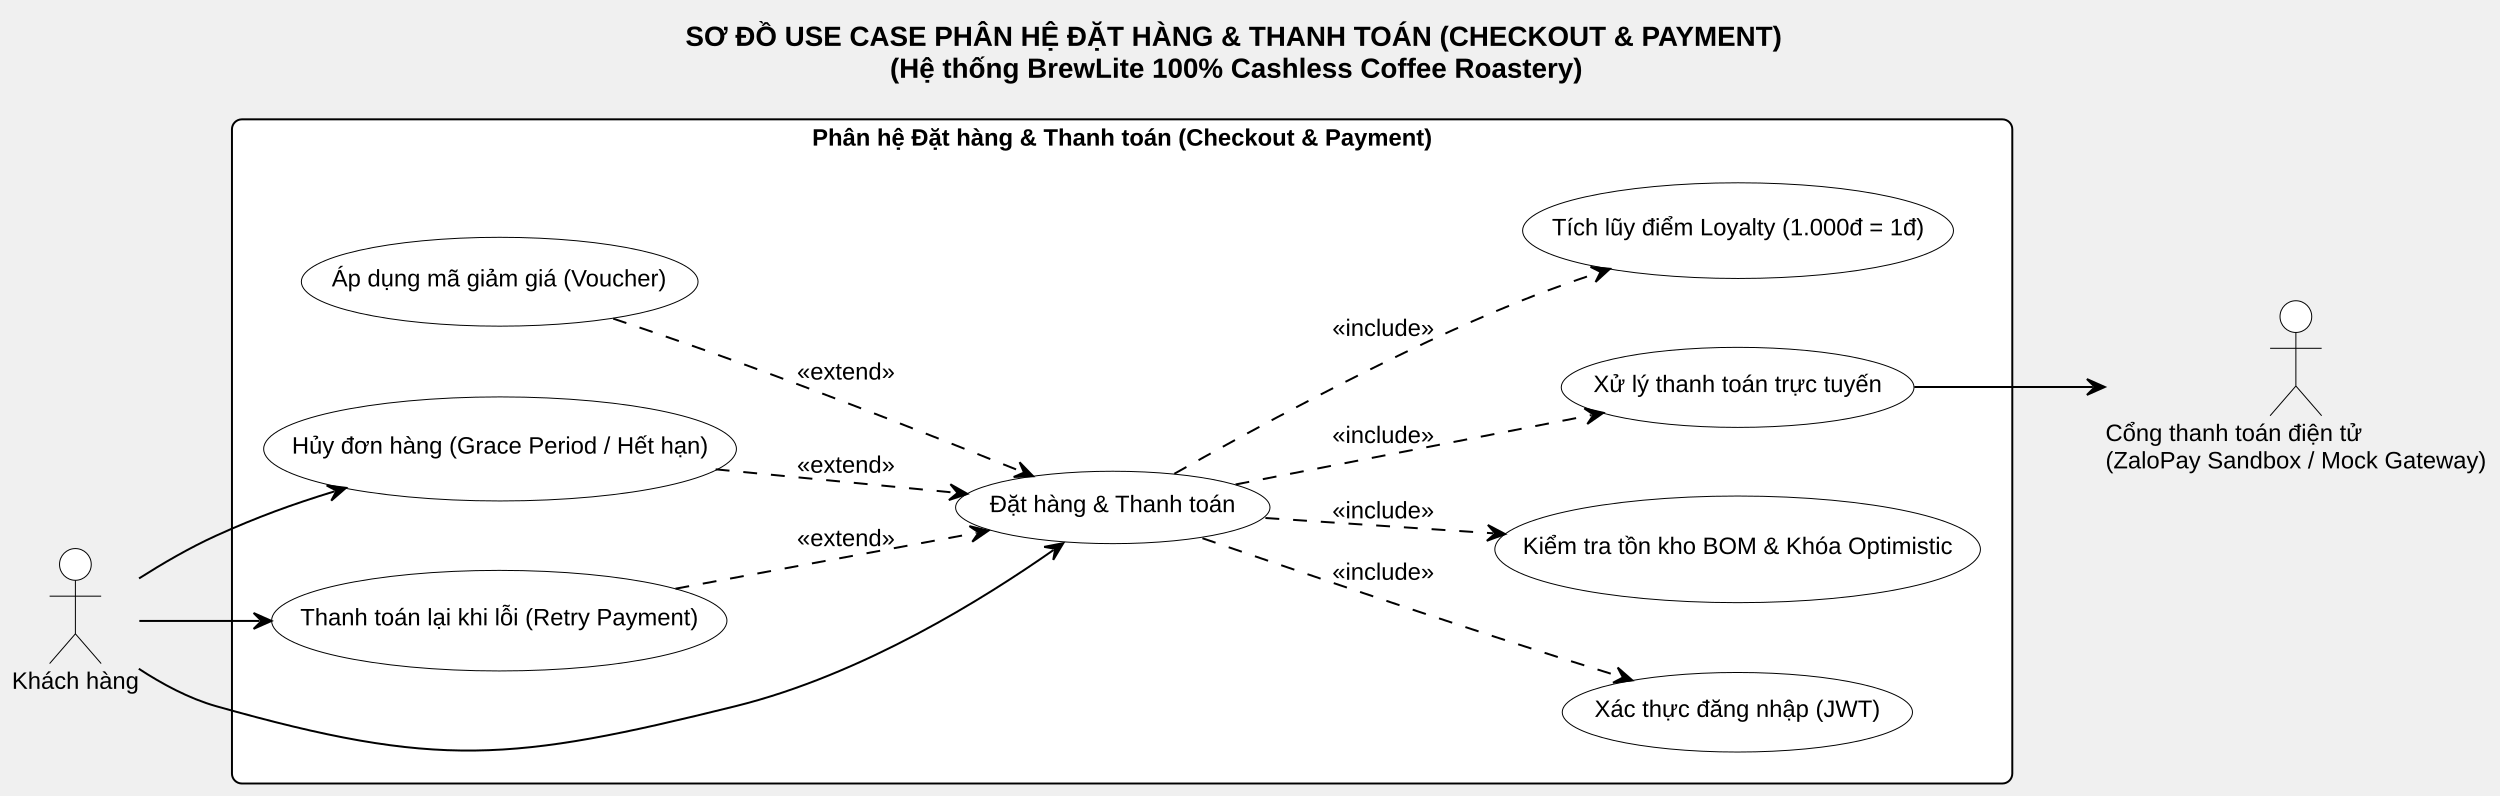
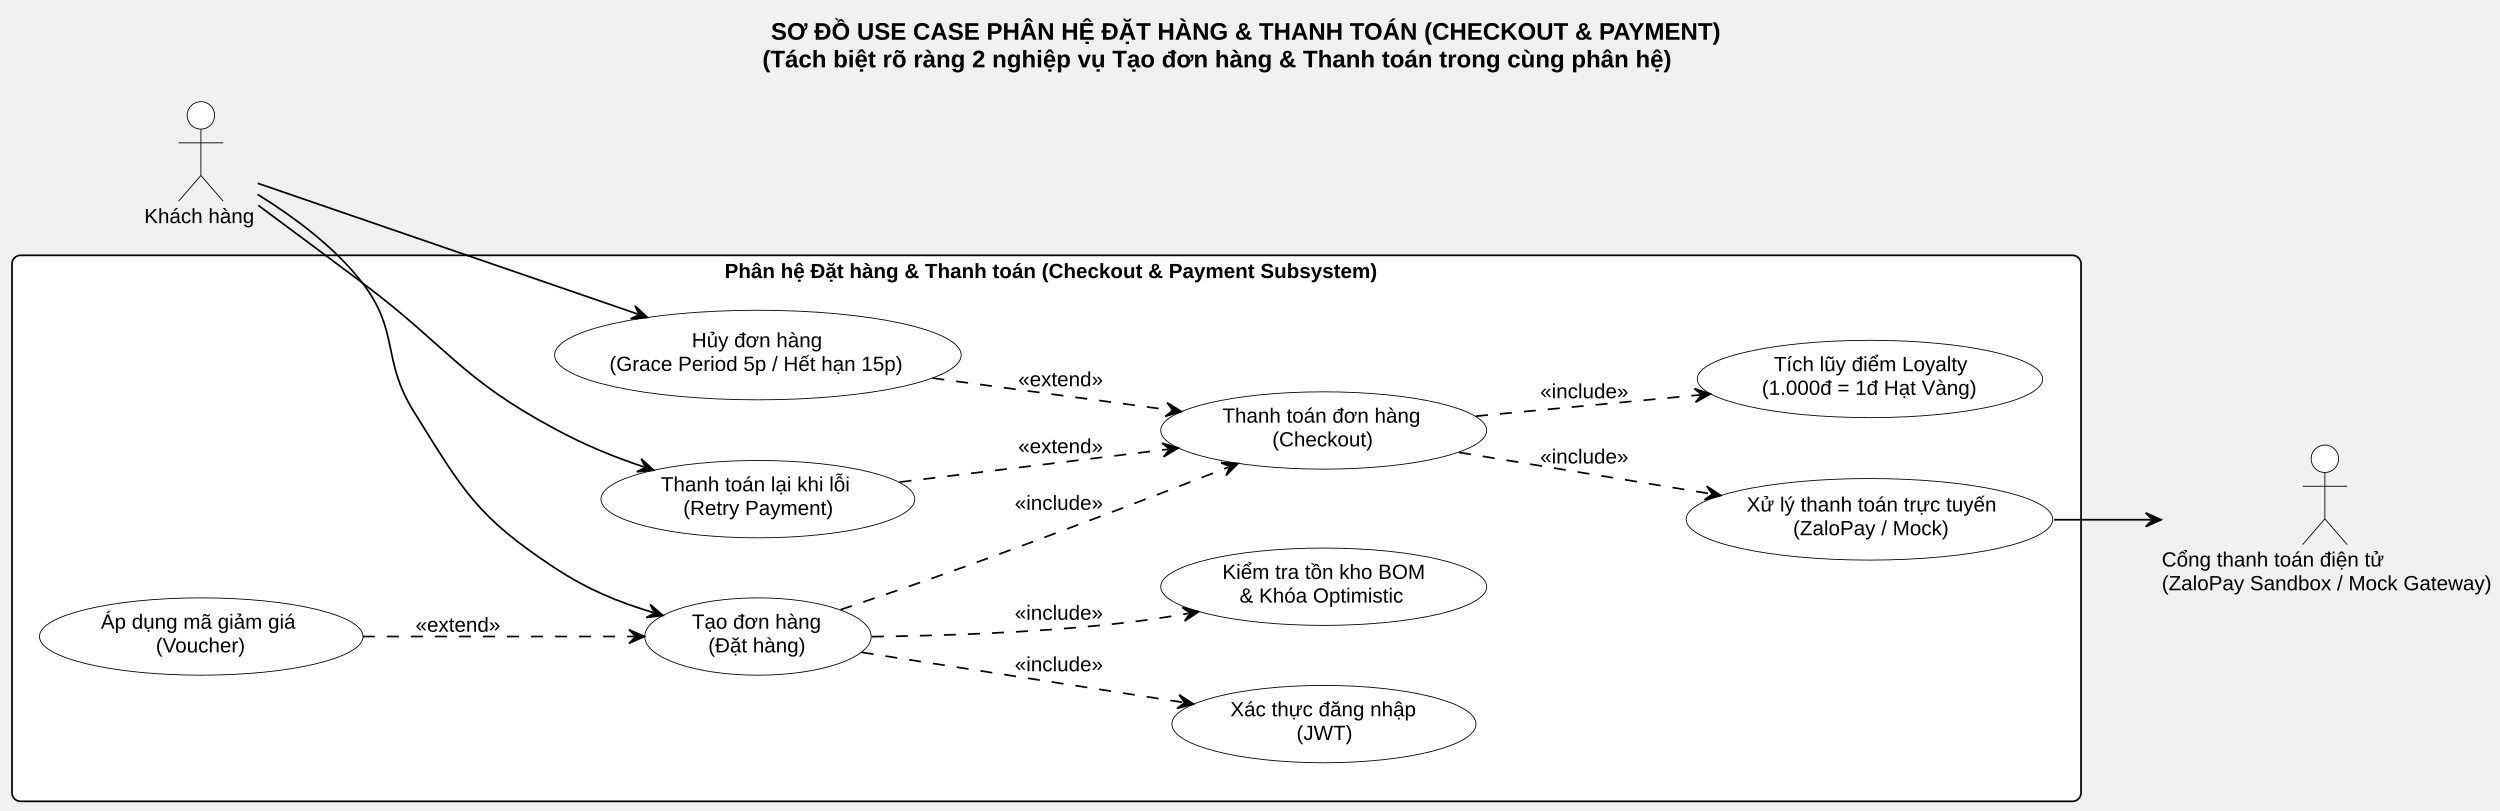
- <svg xmlns="http://www.w3.org/2000/svg" contentStyleType="text/css" height="401px" preserveAspectRatio="none" style="width:1261px;height:401px;background:#FFFFFF;" version="1.1" viewBox="0 0 1261 401" width="1261px" zoomAndPan="magnify">
+ <svg xmlns="http://www.w3.org/2000/svg" contentStyleType="text/css" height="472px" preserveAspectRatio="none" style="width:1456px;height:472px;background:#FFFFFF;" version="1.1" viewBox="0 0 1456 472" width="1456px" zoomAndPan="magnify">
  <defs />
  <g>
-     <text fill="#000000" font-family="Arial" font-size="14" font-weight="bold" lengthAdjust="spacing" textLength="555.618" x="345.732" y="23.132">SƠ ĐỒ USE CASE PHÂN HỆ ĐẶT HÀNG &amp; THANH TOÁN (CHECKOUT &amp; PAYMENT)</text>
-     <text fill="#000000" font-family="Arial" font-size="14" font-weight="bold" lengthAdjust="spacing" textLength="349.316" x="448.883" y="39.23">(Hệ thống BrewLite 100% Cashless Coffee Roastery)</text>
-     <g id="cluster_Phân hệ Đặt hàng &amp; Thanh toán (Checkout &amp; Payment)">
-       <rect fill="#FFFFFF" height="335" rx="5" ry="5" style="stroke:#000000;stroke-width:1.0;" width="898" x="117" y="60.197" />
-       <text fill="#000000" font-family="Arial" font-size="12" font-weight="bold" lengthAdjust="spacing" textLength="312.691" x="409.654" y="73.453">Phân hệ Đặt hàng &amp; Thanh toán (Checkout &amp; Payment)</text>
+     <text fill="#000000" font-family="Arial" font-size="14" font-weight="bold" lengthAdjust="spacing" textLength="544" x="449" y="23.132">SƠ ĐỒ USE CASE PHÂN HỆ ĐẶT HÀNG &amp; THANH TOÁN (CHECKOUT &amp; PAYMENT)</text>
+     <text fill="#000000" font-family="Arial" font-size="14" font-weight="bold" lengthAdjust="spacing" textLength="554" x="444" y="39.23">(Tách biệt rõ ràng 2 nghiệp vụ Tạo đơn hàng &amp; Thanh toán trong cùng phân hệ)</text>
+     <g id="cluster_Phân hệ Đặt hàng &amp; Thanh toán (Checkout &amp; Payment Subsystem)">
+       <rect fill="#FFFFFF" height="318" rx="5" ry="5" style="stroke:#000000;stroke-width:1.0;" width="1205" x="7" y="148.697" />
+       <text fill="#000000" font-family="Arial" font-size="12" font-weight="bold" lengthAdjust="spacing" textLength="375" x="422" y="161.953">Phân hệ Đặt hàng &amp; Thanh toán (Checkout &amp; Payment Subsystem)</text>
    </g>
-     <g id="elem_UC_Checkout">
-       <ellipse cx="561.29" cy="255.955" fill="#FFFFFF" rx="79.29" ry="18.258" style="stroke:#000000;stroke-width:0.5;" />
-       <text fill="#000000" font-family="Arial" font-size="12" lengthAdjust="spacing" textLength="124.09" x="499.245" y="258.312">Đặt hàng &amp; Thanh toán</text>
+     <g id="elem_UC_CreateOrder">
+       <ellipse cx="441.433" cy="370.712" fill="#FFFFFF" rx="65.933" ry="22.515" style="stroke:#000000;stroke-width:0.5;" />
+       <text fill="#000000" font-family="Arial" font-size="12" lengthAdjust="spacing" textLength="77" x="402.933" y="366.169">Tạo đơn hàng</text>
+       <text fill="#000000" font-family="Arial" font-size="12" lengthAdjust="spacing" textLength="58" x="412.433" y="379.968">(Đặt hàng)</text>
    </g>
    <g id="elem_UC_Auth">
-       <ellipse cx="876.331" cy="359.263" fill="#FFFFFF" rx="88.331" ry="20.066" style="stroke:#000000;stroke-width:0.5;" />
-       <text fill="#000000" font-family="Arial" font-size="12" lengthAdjust="spacing" textLength="144.094" x="804.284" y="361.62">Xác thực đăng nhập (JWT)</text>
+       <ellipse cx="771.06" cy="421.712" fill="#FFFFFF" rx="88.56" ry="22.515" style="stroke:#000000;stroke-width:0.5;" />
+       <text fill="#000000" font-family="Arial" font-size="12" lengthAdjust="spacing" textLength="109" x="716.56" y="417.169">Xác thực đăng nhập</text>
+       <text fill="#000000" font-family="Arial" font-size="12" lengthAdjust="spacing" textLength="32" x="755.06" y="430.968">(JWT)</text>
    </g>
    <g id="elem_UC_Stock">
-       <ellipse cx="876.461" cy="277.089" fill="#FFFFFF" rx="122.461" ry="26.892" style="stroke:#000000;stroke-width:0.5;" />
-       <text fill="#000000" font-family="Arial" font-size="12" lengthAdjust="spacing" textLength="216.744" x="768.089" y="279.446">Kiểm tra tồn kho BOM &amp; Khóa Optimistic</text>
+       <ellipse cx="770.924" cy="341.712" fill="#FFFFFF" rx="94.924" ry="22.515" style="stroke:#000000;stroke-width:0.5;" />
+       <text fill="#000000" font-family="Arial" font-size="12" lengthAdjust="spacing" textLength="118" x="711.924" y="337.169">Kiểm tra tồn kho BOM</text>
+       <text fill="#000000" font-family="Arial" font-size="12" lengthAdjust="spacing" textLength="98" x="721.924" y="350.968">&amp; Khóa Optimistic</text>
+     </g>
+     <g id="elem_UC_Voucher">
+       <ellipse cx="117.217" cy="370.712" fill="#FFFFFF" rx="94.217" ry="22.515" style="stroke:#000000;stroke-width:0.5;" />
+       <text fill="#000000" font-family="Arial" font-size="12" lengthAdjust="spacing" textLength="117" x="58.717" y="366.169">Áp dụng mã giảm giá</text>
+       <text fill="#000000" font-family="Arial" font-size="12" lengthAdjust="spacing" textLength="53" x="90.717" y="379.968">(Voucher)</text>
+     </g>
+     <g id="elem_UC_Payment">
+       <ellipse cx="770.924" cy="250.712" fill="#FFFFFF" rx="94.924" ry="22.515" style="stroke:#000000;stroke-width:0.5;" />
+       <text fill="#000000" font-family="Arial" font-size="12" lengthAdjust="spacing" textLength="118" x="711.924" y="246.169">Thanh toán đơn hàng</text>
+       <text fill="#000000" font-family="Arial" font-size="12" lengthAdjust="spacing" textLength="60" x="740.924" y="259.968">(Checkout)</text>
    </g>
    <g id="elem_UC_ProcessPay">
-       <ellipse cx="876.464" cy="195.39" fill="#FFFFFF" rx="88.964" ry="20.193" style="stroke:#000000;stroke-width:0.5;" />
-       <text fill="#000000" font-family="Arial" font-size="12" lengthAdjust="spacing" textLength="145.477" x="803.726" y="197.746">Xử lý thanh toán trực tuyến</text>
+       <ellipse cx="1088.762" cy="302.45" fill="#FFFFFF" rx="106.761" ry="23.752" style="stroke:#000000;stroke-width:0.5;" />
+       <text fill="#000000" font-family="Arial" font-size="12" lengthAdjust="spacing" textLength="143" x="1017.261" y="297.907">Xử lý thanh toán trực tuyến</text>
+       <text fill="#000000" font-family="Arial" font-size="12" lengthAdjust="spacing" textLength="89" x="1044.262" y="311.705">(ZaloPay / Mock)</text>
    </g>
    <g id="elem_UC_Loyalty">
-       <ellipse cx="876.671" cy="116.332" fill="#FFFFFF" rx="108.671" ry="24.134" style="stroke:#000000;stroke-width:0.5;" />
-       <text fill="#000000" font-family="Arial" font-size="12" lengthAdjust="spacing" textLength="187.764" x="782.789" y="118.688">Tích lũy điểm Loyalty (1.000đ = 1đ)</text>
+       <ellipse cx="1089.077" cy="220.713" fill="#FFFFFF" rx="100.577" ry="22.515" style="stroke:#000000;stroke-width:0.5;" />
+       <text fill="#000000" font-family="Arial" font-size="12" lengthAdjust="spacing" textLength="112" x="1033.077" y="216.17">Tích lũy điểm Loyalty</text>
+       <text fill="#000000" font-family="Arial" font-size="12" lengthAdjust="spacing" textLength="126" x="1026.077" y="229.968">(1.000đ = 1đ Hạt Vàng)</text>
    </g>
-     <g id="elem_UC_Voucher">
-       <ellipse cx="252.05" cy="142.107" fill="#FFFFFF" rx="100.05" ry="22.41" style="stroke:#000000;stroke-width:0.5;" />
-       <text fill="#000000" font-family="Arial" font-size="12" lengthAdjust="spacing" textLength="169.424" x="167.338" y="144.464">Áp dụng mã giảm giá (Voucher)</text>
+     <g id="elem_UC_Retry">
+       <ellipse cx="441.388" cy="290.712" fill="#FFFFFF" rx="91.388" ry="22.515" style="stroke:#000000;stroke-width:0.5;" />
+       <text fill="#000000" font-family="Arial" font-size="12" lengthAdjust="spacing" textLength="113" x="384.888" y="286.169">Thanh toán lại khi lỗi</text>
+       <text fill="#000000" font-family="Arial" font-size="12" lengthAdjust="spacing" textLength="87" x="397.888" y="299.968">(Retry Payment)</text>
    </g>
    <g id="elem_UC_Cancel">
-       <ellipse cx="252.226" cy="226.442" fill="#FFFFFF" rx="119.226" ry="26.245" style="stroke:#000000;stroke-width:0.5;" />
-       <text fill="#000000" font-family="Arial" font-size="12" lengthAdjust="spacing" textLength="209.977" x="147.238" y="228.799">Hủy đơn hàng (Grace Period / Hết hạn)</text>
-     </g>
-     <g id="elem_UC_Retry">
-       <ellipse cx="251.831" cy="313.063" fill="#FFFFFF" rx="114.831" ry="25.366" style="stroke:#000000;stroke-width:0.5;" />
-       <text fill="#000000" font-family="Arial" font-size="12" lengthAdjust="spacing" textLength="200.754" x="151.454" y="315.42">Thanh toán lại khi lỗi (Retry Payment)</text>
+       <ellipse cx="441.397" cy="206.777" fill="#FFFFFF" rx="118.397" ry="26.079" style="stroke:#000000;stroke-width:0.5;" />
+       <text fill="#000000" font-family="Arial" font-size="12" lengthAdjust="spacing" textLength="77" x="402.897" y="202.234">Hủy đơn hàng</text>
+       <text fill="#000000" font-family="Arial" font-size="12" lengthAdjust="spacing" textLength="173" x="354.897" y="216.032">(Grace Period 5p / Hết hạn 15p)</text>
    </g>
    <g id="elem_Customer">
-       <ellipse cx="38.027" cy="284.697" fill="#FFFFFF" rx="8" ry="8" style="stroke:#000000;stroke-width:0.5;" />
-       <path d="M38.027,292.697 L38.027,319.697 M25.027,300.697 L51.027,300.697 M38.027,319.697 L25.027,334.697 M38.027,319.697 L51.027,334.697 " fill="none" style="stroke:#000000;stroke-width:0.5;" />
-       <text fill="#000000" font-family="Arial" font-size="12" lengthAdjust="spacing" textLength="64.055" x="6" y="347.453">Khách hàng</text>
+       <ellipse cx="117" cy="67.197" fill="#FFFFFF" rx="8" ry="8" style="stroke:#000000;stroke-width:0.5;" />
+       <path d="M117,75.197 L117,102.197 M104,83.197 L130,83.197 M117,102.197 L104,117.197 M117,102.197 L130,117.197 " fill="none" style="stroke:#000000;stroke-width:0.5;" />
+       <text fill="#000000" font-family="Arial" font-size="12" lengthAdjust="spacing" textLength="66" x="84" y="129.953">Khách hàng</text>
    </g>
    <g id="elem_PaymentGateway">
-       <ellipse cx="1158.041" cy="159.697" fill="#FFFFFF" rx="8" ry="8" style="stroke:#000000;stroke-width:0.5;" />
-       <path d="M1158.041,167.697 L1158.041,194.697 M1145.041,175.697 L1171.041,175.697 M1158.041,194.697 L1145.041,209.697 M1158.041,194.697 L1171.041,209.697 " fill="none" style="stroke:#000000;stroke-width:0.5;" />
-       <text fill="#000000" font-family="Arial" font-size="12" lengthAdjust="spacing" textLength="129.463" x="1062" y="222.453">Cổng thanh toán điện tử</text>
-       <text fill="#000000" font-family="Arial" font-size="12" lengthAdjust="spacing" textLength="192.082" x="1062" y="236.252">(ZaloPay Sandbox / Mock Gateway)</text>
+       <ellipse cx="1354" cy="267.197" fill="#FFFFFF" rx="8" ry="8" style="stroke:#000000;stroke-width:0.5;" />
+       <path d="M1354,275.197 L1354,302.197 M1341,283.197 L1367,283.197 M1354,302.197 L1341,317.197 M1354,302.197 L1367,317.197 " fill="none" style="stroke:#000000;stroke-width:0.5;" />
+       <text fill="#000000" font-family="Arial" font-size="12" lengthAdjust="spacing" textLength="132" x="1259" y="329.953">Cổng thanh toán điện tử</text>
+       <text fill="#000000" font-family="Arial" font-size="12" lengthAdjust="spacing" textLength="190" x="1259" y="343.752">(ZaloPay Sandbox / Mock Gateway)</text>
    </g>
-     <g id="link_UC_Checkout_UC_Auth">
-       <path d="M606.51,271.477 C645.26,284.837 703.26,304.657 754,321.197 C776.69,328.597 796.13,334.738 817.65,341.418 " fill="none" id="UC_Checkout-to-UC_Auth" style="stroke:#000000;stroke-width:1.0;stroke-dasharray:7.0,7.0;" />
-       <polygon fill="#000000" points="823.38,343.197,815.97,336.709,818.605,341.715,813.599,344.349,823.38,343.197" style="stroke:#000000;stroke-width:1.0;" />
-       <text fill="#000000" font-family="Arial" font-size="12" lengthAdjust="spacing" textLength="51.375" x="672" y="292.453">«include»</text>
+     <g id="link_UC_CreateOrder_UC_Auth">
+       <path d="M501.81,379.937 C556,388.367 630.462,399.964 689.091,409.094 " fill="none" id="UC_CreateOrder-to-UC_Auth" style="stroke:#000000;stroke-width:1.0;stroke-dasharray:7.0,7.0;" />
+       <polygon fill="#000000" points="695.02,410.017,686.743,404.68,690.08,409.248,685.512,412.585,695.02,410.017" style="stroke:#000000;stroke-width:1.0;" />
+       <text fill="#000000" font-family="Arial" font-size="12" lengthAdjust="spacing" textLength="54" x="591" y="390.953">«include»</text>
    </g>
-     <g id="link_UC_Checkout_UC_Stock">
-       <path d="M638.27,261.277 C674.54,263.717 712.803,266.286 753.213,268.996 " fill="none" id="UC_Checkout-to-UC_Stock" style="stroke:#000000;stroke-width:1.0;stroke-dasharray:7.0,7.0;" />
-       <polygon fill="#000000" points="759.2,269.397,750.488,264.804,754.211,269.063,749.952,272.786,759.2,269.397" style="stroke:#000000;stroke-width:1.0;" />
-       <text fill="#000000" font-family="Arial" font-size="12" lengthAdjust="spacing" textLength="51.375" x="672" y="261.453">«include»</text>
+     <g id="link_UC_CreateOrder_UC_Stock">
+       <path d="M507.73,370.787 C547.74,370.267 599.95,368.547 646,363.697 C662.96,361.907 675.188,360.189 692.208,357.249 " fill="none" id="UC_CreateOrder-to-UC_Stock" style="stroke:#000000;stroke-width:1.0;stroke-dasharray:7.0,7.0;" />
+       <polygon fill="#000000" points="698.12,356.227,688.571,353.818,693.193,357.078,689.932,361.701,698.12,356.227" style="stroke:#000000;stroke-width:1.0;" />
+       <text fill="#000000" font-family="Arial" font-size="12" lengthAdjust="spacing" textLength="54" x="591" y="360.953">«include»</text>
    </g>
-     <g id="link_UC_Checkout_UC_ProcessPay">
-       <path d="M623.22,244.367 C676.47,233.987 747.851,220.075 802.831,209.364 " fill="none" id="UC_Checkout-to-UC_ProcessPay" style="stroke:#000000;stroke-width:1.0;stroke-dasharray:7.0,7.0;" />
-       <polygon fill="#000000" points="808.72,208.217,799.121,206.012,803.812,209.173,800.651,213.864,808.72,208.217" style="stroke:#000000;stroke-width:1.0;" />
-       <text fill="#000000" font-family="Arial" font-size="12" lengthAdjust="spacing" textLength="51.375" x="672" y="223.453">«include»</text>
+     <g id="link_UC_Voucher_UC_CreateOrder">
+       <path d="M211.28,370.697 C263.83,370.697 322.18,370.697 369.3,370.697 " fill="none" id="UC_Voucher-to-UC_CreateOrder" style="stroke:#000000;stroke-width:1.0;stroke-dasharray:7.0,7.0;" />
+       <polygon fill="#000000" points="375.3,370.697,366.3,366.697,370.3,370.697,366.3,374.697,375.3,370.697" style="stroke:#000000;stroke-width:1.0;" />
+       <text fill="#000000" font-family="Arial" font-size="12" lengthAdjust="spacing" textLength="50" x="242" y="367.953">«extend»</text>
    </g>
-     <g id="link_UC_Checkout_UC_Loyalty">
-       <path d="M592.33,238.967 C629.43,217.967 695.08,182.197 754,157.197 C772.55,149.327 787.469,143.799 806.379,137.479 " fill="none" id="UC_Checkout-to-UC_Loyalty" style="stroke:#000000;stroke-width:1.0;stroke-dasharray:7.0,7.0;" />
-       <polygon fill="#000000" points="812.07,135.577,802.266,134.636,807.328,137.162,804.802,142.224,812.07,135.577" style="stroke:#000000;stroke-width:1.0;" />
-       <text fill="#000000" font-family="Arial" font-size="12" lengthAdjust="spacing" textLength="51.375" x="672" y="169.453">«include»</text>
+     <g id="link_UC_CreateOrder_UC_Payment">
+       <path d="M489.52,355.117 C511.06,347.877 536.89,339.027 560,330.697 C615.42,310.717 672.929,288.654 715.379,272.124 " fill="none" id="UC_CreateOrder-to-UC_Payment" style="stroke:#000000;stroke-width:1.0;stroke-dasharray:7.0,7.0;" />
+       <polygon fill="#000000" points="720.97,269.947,711.132,269.486,716.311,271.762,714.035,276.94,720.97,269.947" style="stroke:#000000;stroke-width:1.0;" />
+       <text fill="#000000" font-family="Arial" font-size="12" lengthAdjust="spacing" textLength="54" x="591" y="296.953">«include»</text>
    </g>
-     <g id="link_UC_Voucher_UC_Checkout">
-       <path d="M309.3,160.707 C328.9,167.297 350.98,174.897 371,182.197 C423.26,201.247 477.383,222.628 515.573,237.988 " fill="none" id="UC_Voucher-to-UC_Checkout" style="stroke:#000000;stroke-width:1.0;stroke-dasharray:7.0,7.0;" />
-       <polygon fill="#000000" points="521.14,240.227,514.283,233.158,516.501,238.362,511.298,240.58,521.14,240.227" style="stroke:#000000;stroke-width:1.0;" />
-       <text fill="#000000" font-family="Arial" font-size="12" lengthAdjust="spacing" textLength="49.377" x="402" y="191.453">«extend»</text>
+     <g id="link_UC_Payment_UC_ProcessPay">
+       <path d="M849.71,263.487 C895.94,271.097 948.75,279.783 996.33,287.613 " fill="none" id="UC_Payment-to-UC_ProcessPay" style="stroke:#000000;stroke-width:1.0;stroke-dasharray:7.0,7.0;" />
+       <polygon fill="#000000" points="1002.25,288.587,994.019,283.179,997.316,287.775,992.72,291.073,1002.25,288.587" style="stroke:#000000;stroke-width:1.0;" />
+       <text fill="#000000" font-family="Arial" font-size="12" lengthAdjust="spacing" textLength="54" x="897" y="269.953">«include»</text>
    </g>
-     <g id="link_UC_Cancel_UC_Checkout">
-       <path d="M360.98,236.727 C403.03,240.837 444.138,244.845 481.998,248.535 " fill="none" id="UC_Cancel-to-UC_Checkout" style="stroke:#000000;stroke-width:1.0;stroke-dasharray:7.0,7.0;" />
-       <polygon fill="#000000" points="487.97,249.117,479.401,244.263,482.994,248.632,478.624,252.225,487.97,249.117" style="stroke:#000000;stroke-width:1.0;" />
-       <text fill="#000000" font-family="Arial" font-size="12" lengthAdjust="spacing" textLength="49.377" x="402" y="238.453">«extend»</text>
+     <g id="link_UC_Payment_UC_Loyalty">
+       <path d="M859.6,242.377 C902.07,238.347 947.097,234.074 990.117,229.994 " fill="none" id="UC_Payment-to-UC_Loyalty" style="stroke:#000000;stroke-width:1.0;stroke-dasharray:7.0,7.0;" />
+       <polygon fill="#000000" points="996.09,229.427,986.753,226.295,991.112,229.899,987.508,234.259,996.09,229.427" style="stroke:#000000;stroke-width:1.0;" />
+       <text fill="#000000" font-family="Arial" font-size="12" lengthAdjust="spacing" textLength="54" x="897" y="231.953">«include»</text>
    </g>
-     <g id="link_UC_Retry_UC_Checkout">
-       <path d="M340.71,296.937 C391.12,287.597 447.33,277.171 492.651,268.771 " fill="none" id="UC_Retry-to-UC_Checkout" style="stroke:#000000;stroke-width:1.0;stroke-dasharray:7.0,7.0;" />
-       <polygon fill="#000000" points="498.55,267.677,488.972,265.385,493.634,268.589,490.43,273.25,498.55,267.677" style="stroke:#000000;stroke-width:1.0;" />
-       <text fill="#000000" font-family="Arial" font-size="12" lengthAdjust="spacing" textLength="49.377" x="402" y="275.453">«extend»</text>
+     <g id="link_UC_Retry_UC_Payment">
+       <path d="M523.88,280.757 C573.32,274.717 630.354,267.754 680.234,261.664 " fill="none" id="UC_Retry-to-UC_Payment" style="stroke:#000000;stroke-width:1.0;stroke-dasharray:7.0,7.0;" />
+       <polygon fill="#000000" points="686.19,260.937,676.772,258.058,681.227,261.543,677.741,265.998,686.19,260.937" style="stroke:#000000;stroke-width:1.0;" />
+       <text fill="#000000" font-family="Arial" font-size="12" lengthAdjust="spacing" textLength="50" x="593" y="263.953">«extend»</text>
    </g>
-     <g id="link_Customer_UC_Checkout">
-       <path d="M70.01,337.317 C81.59,344.907 95.28,352.317 109,356.197 C221.06,387.867 257.97,384.187 371,356.197 C435.27,340.277 496.865,301.588 531.424,277.398 " fill="none" id="Customer-to-UC_Checkout" style="stroke:#000000;stroke-width:1.0;" />
-       <polygon fill="#000000" points="536.34,273.957,526.673,275.841,532.244,276.824,531.26,282.395,536.34,273.957" style="stroke:#000000;stroke-width:1.0;" />
+     <g id="link_UC_Cancel_UC_Payment">
+       <path d="M542.99,220.197 C589.52,226.447 638.173,232.988 682.154,238.898 " fill="none" id="UC_Cancel-to-UC_Payment" style="stroke:#000000;stroke-width:1.0;stroke-dasharray:7.0,7.0;" />
+       <polygon fill="#000000" points="688.1,239.697,679.713,234.534,683.144,239.031,678.647,242.463,688.1,239.697" style="stroke:#000000;stroke-width:1.0;" />
+       <text fill="#000000" font-family="Arial" font-size="12" lengthAdjust="spacing" textLength="50" x="593" y="224.953">«extend»</text>
+     </g>
+     <g id="link_Customer_UC_CreateOrder">
+       <path d="M150.03,113.237 C169.85,125.457 194.56,143.357 211,164.697 C232.91,193.137 222.02,209.217 241,239.697 C269.78,285.907 277.54,300.737 323,330.697 C341.98,343.207 359.523,350.473 380.353,356.723 " fill="none" id="Customer-to-UC_CreateOrder" style="stroke:#000000;stroke-width:1.0;" />
+       <polygon fill="#000000" points="386.1,358.447,378.629,352.029,381.311,357.01,376.33,359.692,386.1,358.447" style="stroke:#000000;stroke-width:1.0;" />
+     </g>
+     <g id="link_Customer_UC_Retry">
+       <path d="M150.34,119.557 C168.26,132.807 190.9,149.617 211,164.697 C260.98,202.207 267.94,220.157 323,249.697 C340.99,259.347 356.024,265.553 375.004,271.943 " fill="none" id="Customer-to-UC_Retry" style="stroke:#000000;stroke-width:1.0;" />
+       <polygon fill="#000000" points="380.69,273.857,373.437,267.195,375.951,272.262,370.884,274.776,380.69,273.857" style="stroke:#000000;stroke-width:1.0;" />
    </g>
    <g id="link_Customer_UC_Cancel">
-       <path d="M70.13,291.757 C81.95,284.247 95.75,276.207 109,270.197 C129.69,260.817 147.194,254.448 168.794,247.818 " fill="none" id="Customer-to-UC_Cancel" style="stroke:#000000;stroke-width:1.0;" />
-       <polygon fill="#000000" points="174.53,246.057,164.752,244.874,169.75,247.524,167.1,252.522,174.53,246.057" style="stroke:#000000;stroke-width:1.0;" />
-     </g>
-     <g id="link_Customer_UC_Retry">
-       <path d="M70.28,313.197 C88.36,313.197 106.35,313.197 130.92,313.197 " fill="none" id="Customer-to-UC_Retry" style="stroke:#000000;stroke-width:1.0;" />
-       <polygon fill="#000000" points="136.92,313.197,127.92,309.197,131.92,313.197,127.92,317.197,136.92,313.197" style="stroke:#000000;stroke-width:1.0;" />
+       <path d="M150.1,106.747 C202.84,124.897 303.086,159.405 371.386,182.905 " fill="none" id="Customer-to-UC_Cancel" style="stroke:#000000;stroke-width:1.0;" />
+       <polygon fill="#000000" points="377.06,184.857,369.851,178.147,372.332,183.231,367.248,185.712,377.06,184.857" style="stroke:#000000;stroke-width:1.0;" />
    </g>
    <g id="link_UC_ProcessPay_PaymentGateway">
-       <path d="M965.55,195.197 C996.11,195.197 1024.52,195.197 1055.64,195.197 " fill="none" id="UC_ProcessPay-to-PaymentGateway" style="stroke:#000000;stroke-width:1.0;" />
-       <polygon fill="#000000" points="1061.64,195.197,1052.64,191.197,1056.64,195.197,1052.64,199.197,1061.64,195.197" style="stroke:#000000;stroke-width:1.0;" />
+       <path d="M1196.21,302.697 C1216.89,302.697 1232.42,302.697 1252.68,302.697 " fill="none" id="UC_ProcessPay-to-PaymentGateway" style="stroke:#000000;stroke-width:1.0;" />
+       <polygon fill="#000000" points="1258.68,302.697,1249.68,298.697,1253.68,302.697,1249.68,306.697,1258.68,302.697" style="stroke:#000000;stroke-width:1.0;" />
    </g>
  </g>
</svg>
